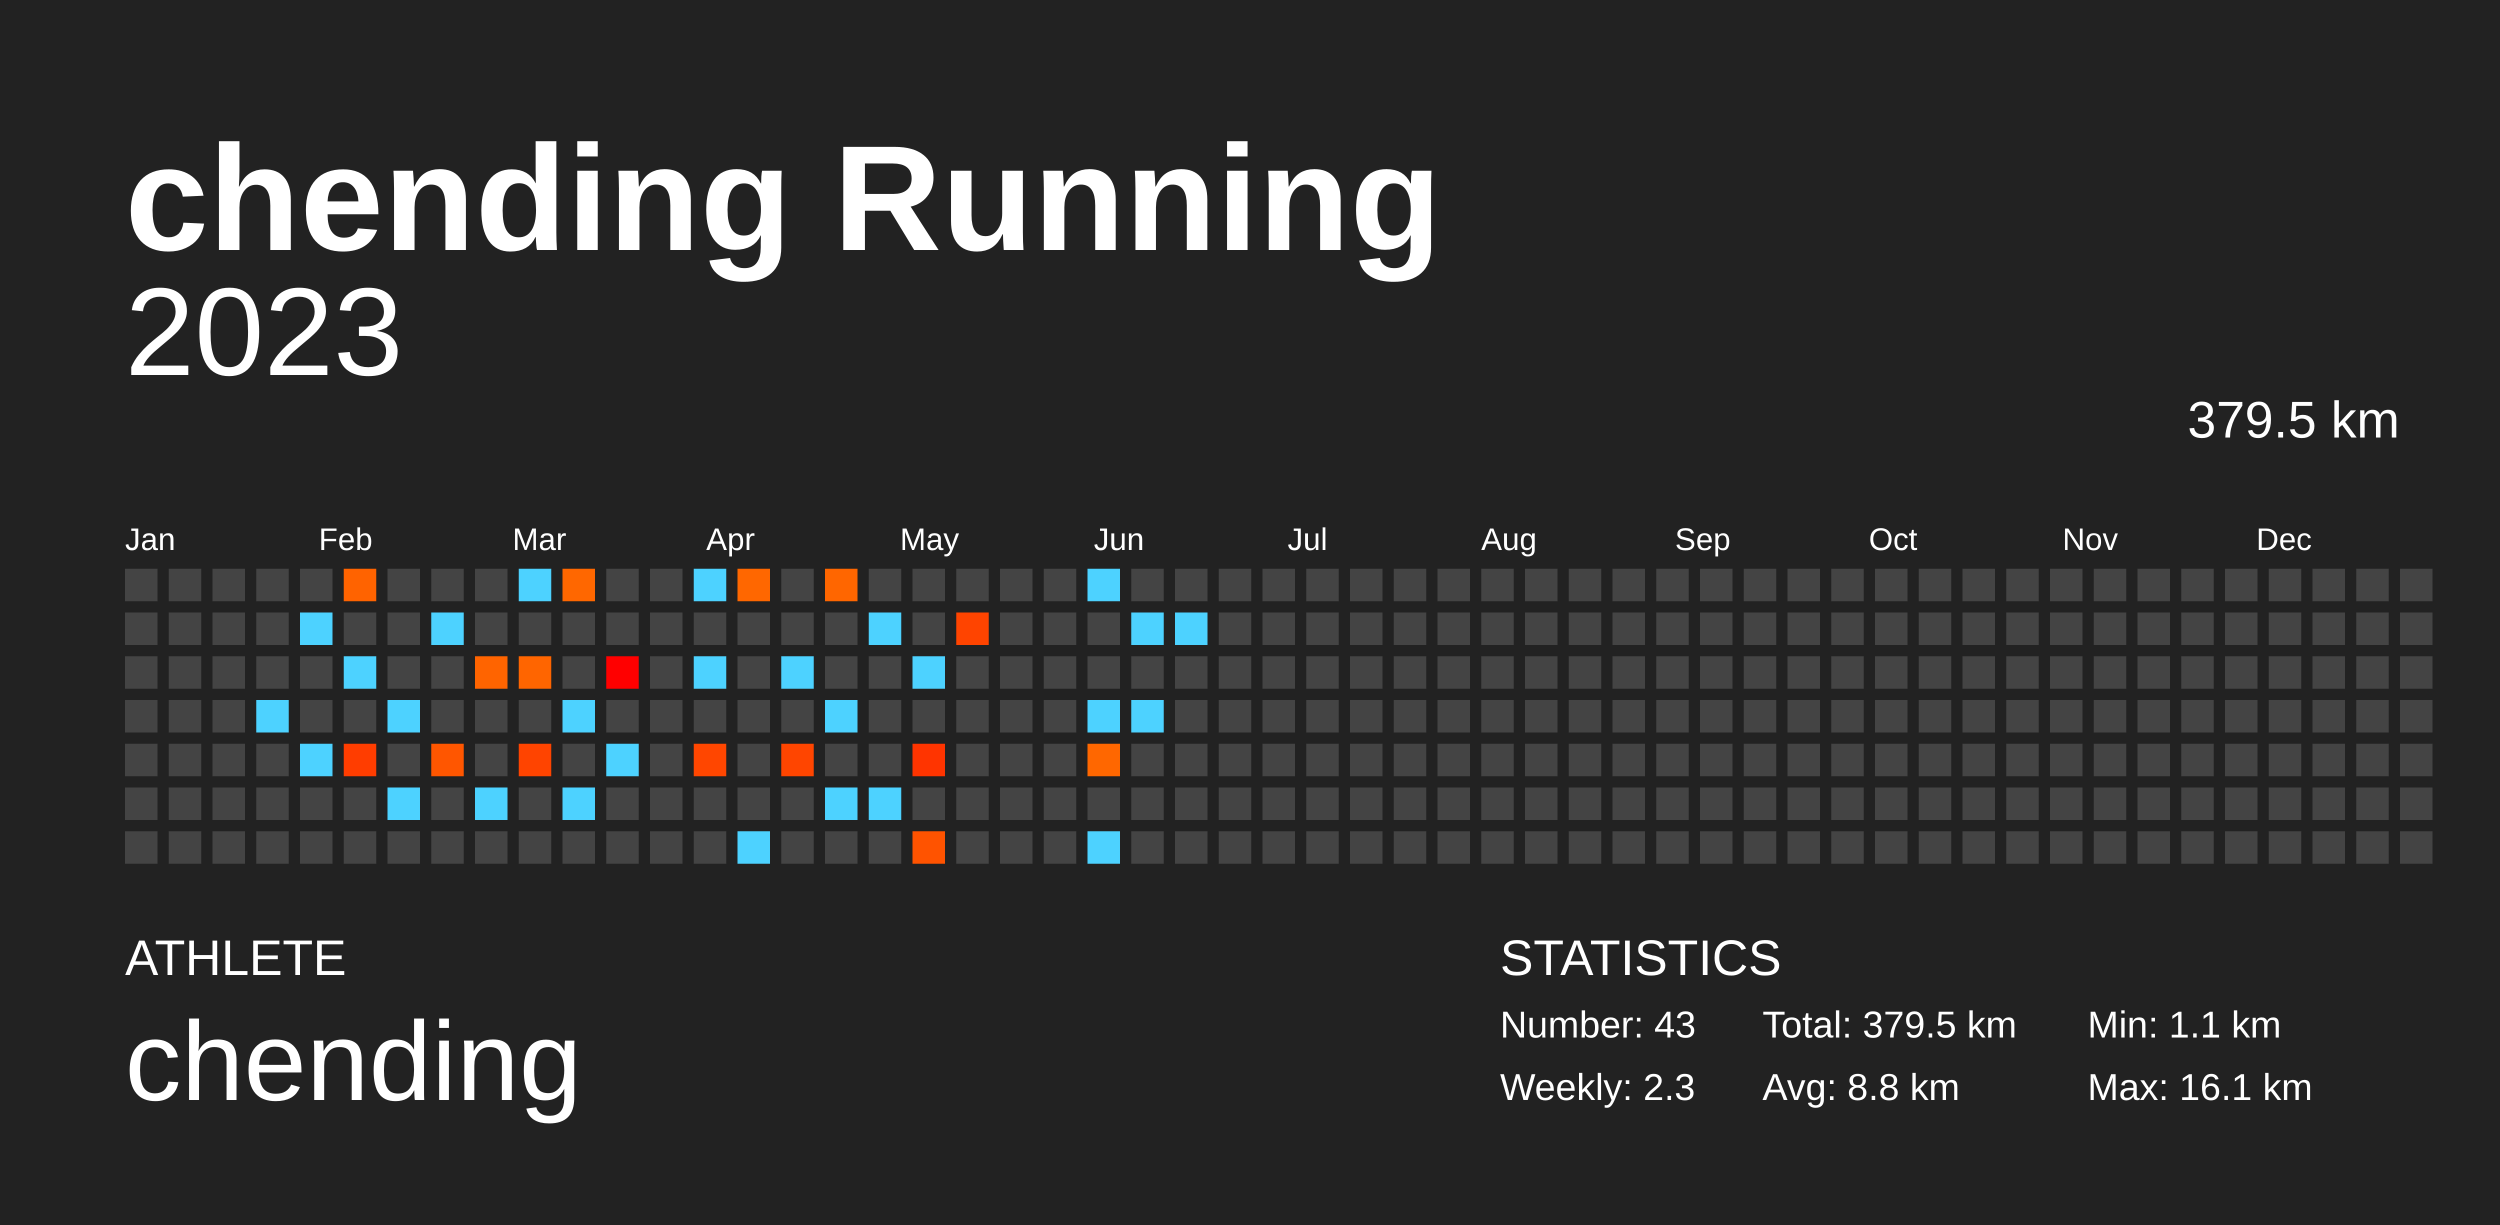
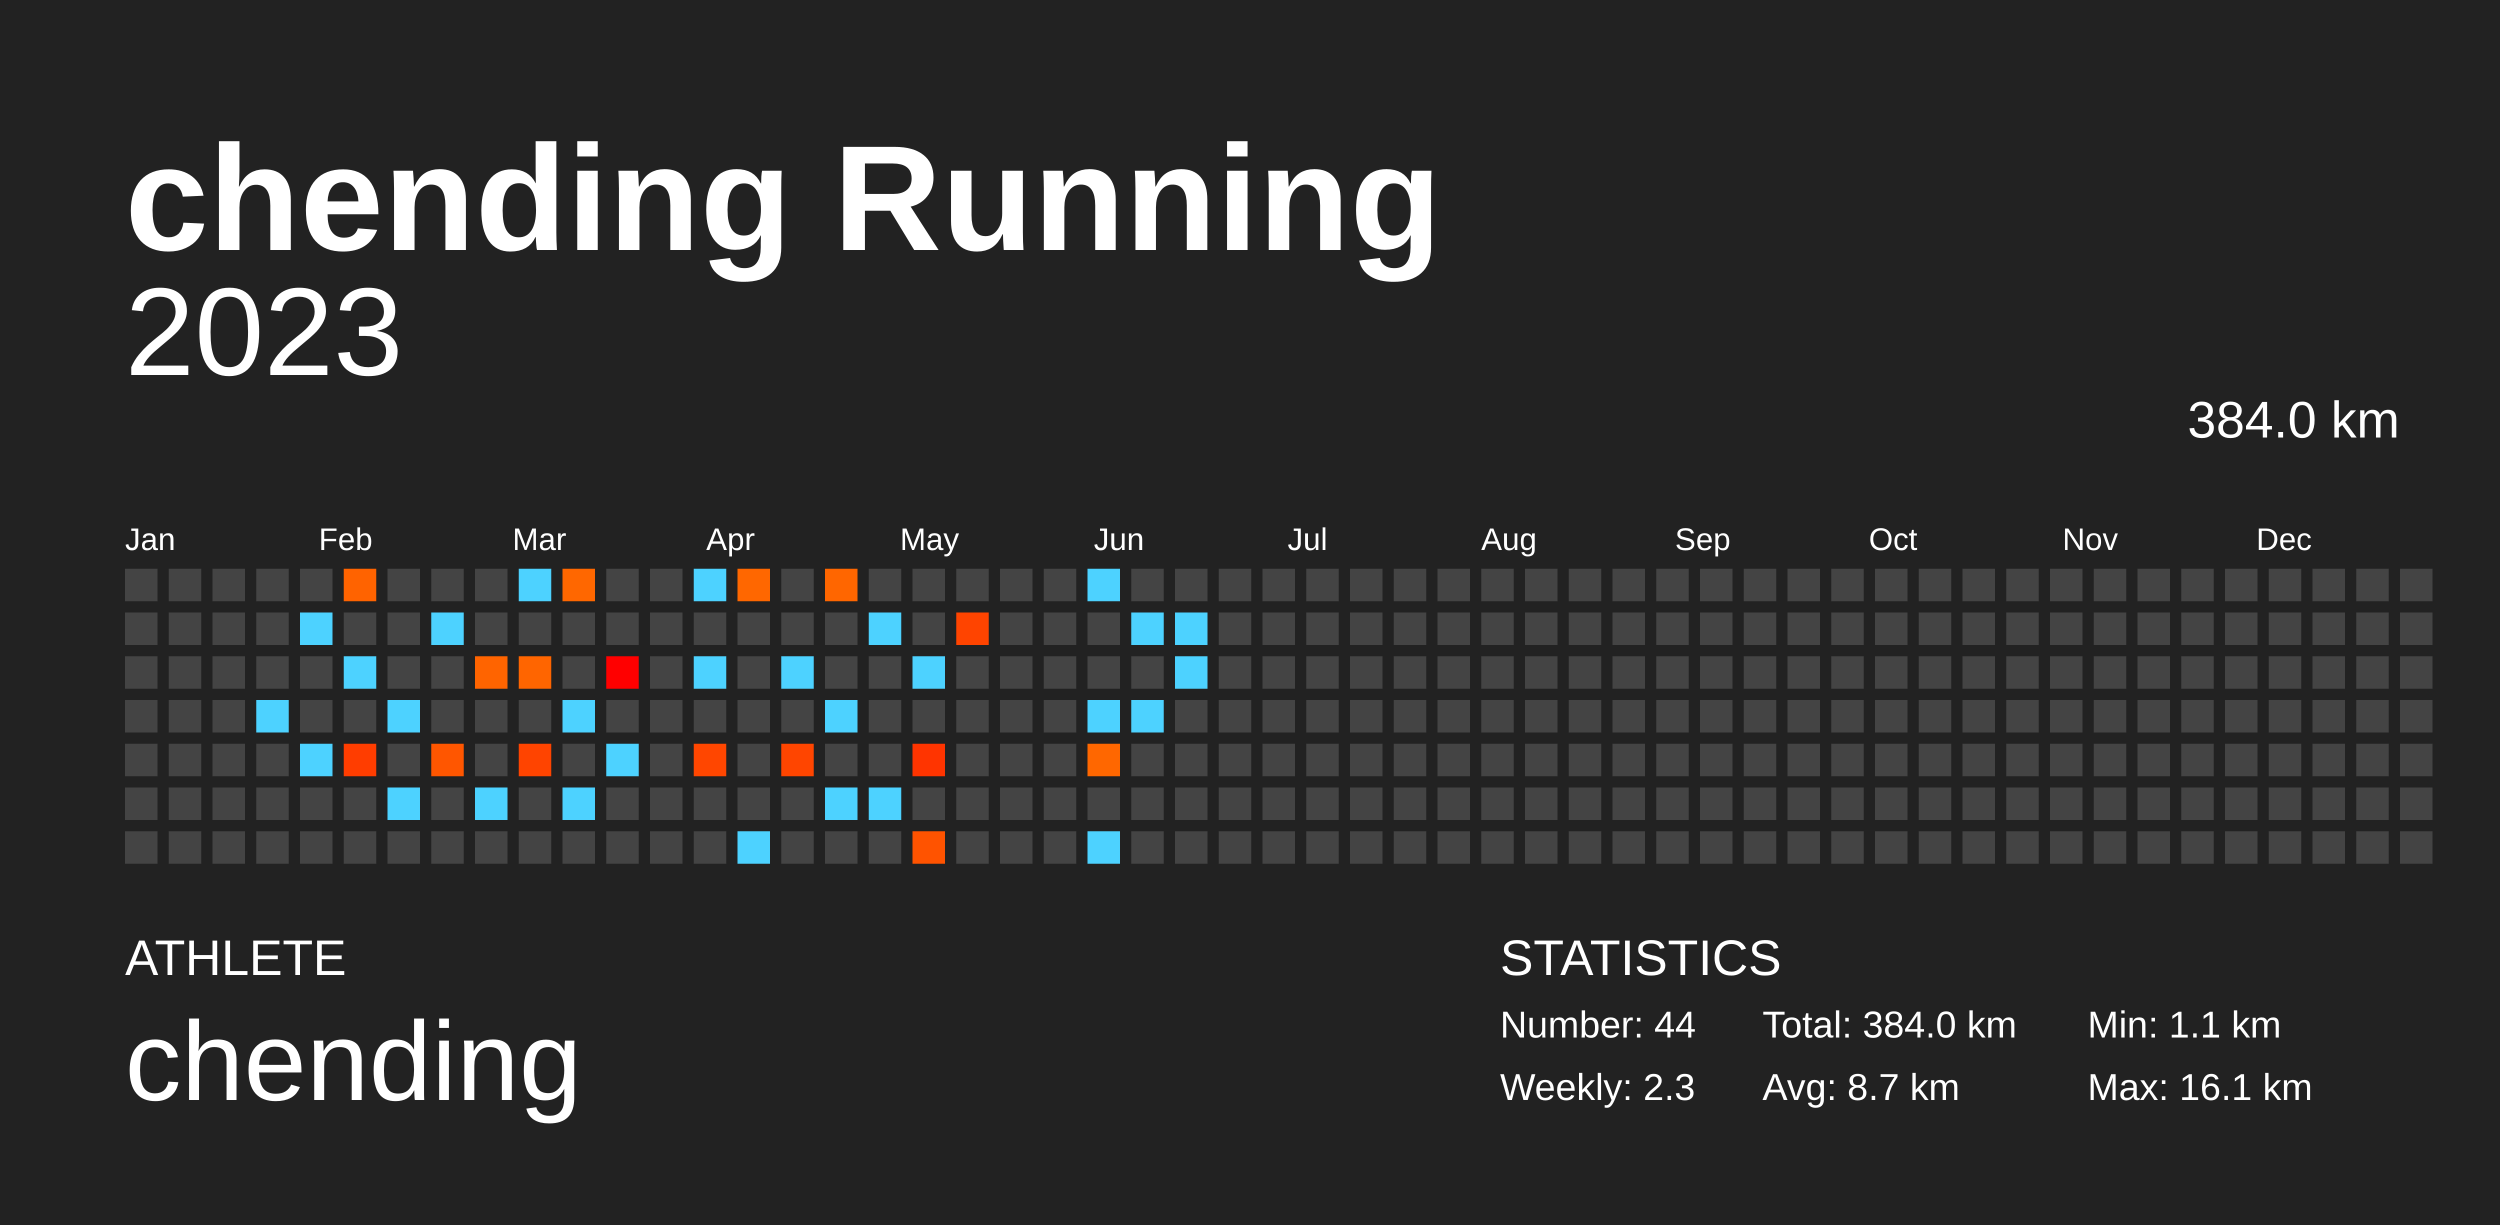
<svg xmlns="http://www.w3.org/2000/svg" baseProfile="full" height="98mm" version="1.1" viewBox="0,0,200,98" width="200mm">
  <defs />
  <rect fill="#222222" height="98" width="200" x="0" y="0" />
  <text fill="#FFFFFF" style="font-size:12px; font-family:Arial; font-weight:bold;" x="10" y="20">chending Running</text>
  <text fill="#FFFFFF" style="font-size:4px; font-family:Arial" x="10" y="78">ATHLETE</text>
  <text fill="#FFFFFF" style="font-size:9px; font-family:Arial" x="10" y="88">chending</text>
  <text fill="#FFFFFF" style="font-size:4px; font-family:Arial" x="120" y="78">STATISTICS</text>
-   <text fill="#FFFFFF" style="font-size:3px; font-family:Arial" x="120" y="83">Number: 43</text>
+   <text fill="#FFFFFF" style="font-size:3px; font-family:Arial" x="120" y="83">Number: 44</text>
  <text fill="#FFFFFF" style="font-size:3px; font-family:Arial" x="120" y="88">Weekly: 2.3</text>
-   <text fill="#FFFFFF" style="font-size:3px; font-family:Arial" x="141" y="83">Total: 379.5 km</text>
-   <text fill="#FFFFFF" style="font-size:3px; font-family:Arial" x="141" y="88">Avg: 8.8 km</text>
+   <text fill="#FFFFFF" style="font-size:3px; font-family:Arial" x="141" y="83">Total: 384.0 km</text>
+   <text fill="#FFFFFF" style="font-size:3px; font-family:Arial" x="141" y="88">Avg: 8.7 km</text>
  <text fill="#FFFFFF" style="font-size:3px; font-family:Arial" x="167" y="83">Min: 1.1 km</text>
  <text fill="#FFFFFF" style="font-size:3px; font-family:Arial" x="167" y="88">Max: 16.1 km</text>
  <text alignment-baseline="hanging" fill="#FFFFFF" style="font-size:10.0px; font-family:Arial;" x="10" y="30">2023</text>
-   <text alignment-baseline="hanging" fill="#FFFFFF" style="font-size:4.125px; font-family:Arial;" x="175" y="35">379.5 km</text>
+   <text alignment-baseline="hanging" fill="#FFFFFF" style="font-size:4.125px; font-family:Arial;" x="175" y="35">384.0 km</text>
  <text fill="#FFFFFF" style="font-size:2.5px; font-family:Arial" x="10.0" y="44">Jan</text>
  <text fill="#FFFFFF" style="font-size:2.5px; font-family:Arial" x="25.5" y="44">Feb</text>
  <text fill="#FFFFFF" style="font-size:2.5px; font-family:Arial" x="41.0" y="44">Mar</text>
  <text fill="#FFFFFF" style="font-size:2.5px; font-family:Arial" x="56.5" y="44">Apr</text>
  <text fill="#FFFFFF" style="font-size:2.5px; font-family:Arial" x="72.0" y="44">May</text>
  <text fill="#FFFFFF" style="font-size:2.5px; font-family:Arial" x="87.5" y="44">Jun</text>
  <text fill="#FFFFFF" style="font-size:2.5px; font-family:Arial" x="103.0" y="44">Jul</text>
  <text fill="#FFFFFF" style="font-size:2.5px; font-family:Arial" x="118.5" y="44">Aug</text>
  <text fill="#FFFFFF" style="font-size:2.5px; font-family:Arial" x="134.0" y="44">Sep</text>
  <text fill="#FFFFFF" style="font-size:2.5px; font-family:Arial" x="149.5" y="44">Oct</text>
  <text fill="#FFFFFF" style="font-size:2.5px; font-family:Arial" x="165.0" y="44">Nov</text>
  <text fill="#FFFFFF" style="font-size:2.5px; font-family:Arial" x="180.5" y="44">Dec</text>
  <rect fill="#444444" height="2.6" width="2.6" x="10.0" y="45.5" />
  <rect fill="#444444" height="2.6" width="2.6" x="10.0" y="49.0" />
  <rect fill="#444444" height="2.6" width="2.6" x="10.0" y="52.5" />
  <rect fill="#444444" height="2.6" width="2.6" x="10.0" y="56.0" />
  <rect fill="#444444" height="2.6" width="2.6" x="10.0" y="59.5" />
  <rect fill="#444444" height="2.6" width="2.6" x="10.0" y="63.0" />
  <rect fill="#444444" height="2.6" width="2.6" x="10.0" y="66.5" />
  <rect fill="#444444" height="2.6" width="2.6" x="13.5" y="45.5" />
  <rect fill="#444444" height="2.6" width="2.6" x="13.5" y="49.0" />
  <rect fill="#444444" height="2.6" width="2.6" x="13.5" y="52.5" />
  <rect fill="#444444" height="2.6" width="2.6" x="13.5" y="56.0" />
  <rect fill="#444444" height="2.6" width="2.6" x="13.5" y="59.5" />
  <rect fill="#444444" height="2.6" width="2.6" x="13.5" y="63.0" />
  <rect fill="#444444" height="2.6" width="2.6" x="13.5" y="66.5" />
  <rect fill="#444444" height="2.6" width="2.6" x="17.0" y="45.5" />
  <rect fill="#444444" height="2.6" width="2.6" x="17.0" y="49.0" />
  <rect fill="#444444" height="2.6" width="2.6" x="17.0" y="52.5" />
  <rect fill="#444444" height="2.6" width="2.6" x="17.0" y="56.0" />
  <rect fill="#444444" height="2.6" width="2.6" x="17.0" y="59.5" />
  <rect fill="#444444" height="2.6" width="2.6" x="17.0" y="63.0" />
  <rect fill="#444444" height="2.6" width="2.6" x="17.0" y="66.5" />
  <rect fill="#444444" height="2.6" width="2.6" x="20.5" y="45.5" />
  <rect fill="#444444" height="2.6" width="2.6" x="20.5" y="49.0" />
  <rect fill="#444444" height="2.6" width="2.6" x="20.5" y="52.5" />
  <rect fill="#4dd2ff" height="2.6" width="2.6" x="20.5" y="56.0" />
  <rect fill="#444444" height="2.6" width="2.6" x="20.5" y="59.5" />
  <rect fill="#444444" height="2.6" width="2.6" x="20.5" y="63.0" />
  <rect fill="#444444" height="2.6" width="2.6" x="20.5" y="66.5" />
  <rect fill="#444444" height="2.6" width="2.6" x="24.0" y="45.5" />
  <rect fill="#4dd2ff" height="2.6" width="2.6" x="24.0" y="49.0" />
  <rect fill="#444444" height="2.6" width="2.6" x="24.0" y="52.5" />
  <rect fill="#444444" height="2.6" width="2.6" x="24.0" y="56.0" />
  <rect fill="#4dd2ff" height="2.6" width="2.6" x="24.0" y="59.5" />
  <rect fill="#444444" height="2.6" width="2.6" x="24.0" y="63.0" />
  <rect fill="#444444" height="2.6" width="2.6" x="24.0" y="66.5" />
  <rect fill="#ff6300" height="2.6" width="2.6" x="27.5" y="45.5" />
  <rect fill="#444444" height="2.6" width="2.6" x="27.5" y="49.0" />
  <rect fill="#4dd2ff" height="2.6" width="2.6" x="27.5" y="52.5" />
  <rect fill="#444444" height="2.6" width="2.6" x="27.5" y="56.0" />
  <rect fill="#ff3d00" height="2.6" width="2.6" x="27.5" y="59.5" />
  <rect fill="#444444" height="2.6" width="2.6" x="27.5" y="63.0" />
  <rect fill="#444444" height="2.6" width="2.6" x="27.5" y="66.5" />
  <rect fill="#444444" height="2.6" width="2.6" x="31.0" y="45.5" />
  <rect fill="#444444" height="2.6" width="2.6" x="31.0" y="49.0" />
  <rect fill="#444444" height="2.6" width="2.6" x="31.0" y="52.5" />
  <rect fill="#4dd2ff" height="2.6" width="2.6" x="31.0" y="56.0" />
  <rect fill="#444444" height="2.6" width="2.6" x="31.0" y="59.5" />
  <rect fill="#4dd2ff" height="2.6" width="2.6" x="31.0" y="63.0" />
  <rect fill="#444444" height="2.6" width="2.6" x="31.0" y="66.5" />
  <rect fill="#444444" height="2.6" width="2.6" x="34.5" y="45.5" />
  <rect fill="#4dd2ff" height="2.6" width="2.6" x="34.5" y="49.0" />
  <rect fill="#444444" height="2.6" width="2.6" x="34.5" y="52.5" />
  <rect fill="#444444" height="2.6" width="2.6" x="34.5" y="56.0" />
  <rect fill="#ff5600" height="2.6" width="2.6" x="34.5" y="59.5" />
  <rect fill="#444444" height="2.6" width="2.6" x="34.5" y="63.0" />
  <rect fill="#444444" height="2.6" width="2.6" x="34.5" y="66.5" />
  <rect fill="#444444" height="2.6" width="2.6" x="38.0" y="45.5" />
  <rect fill="#444444" height="2.6" width="2.6" x="38.0" y="49.0" />
  <rect fill="#ff6400" height="2.6" width="2.6" x="38.0" y="52.5" />
  <rect fill="#444444" height="2.6" width="2.6" x="38.0" y="56.0" />
  <rect fill="#444444" height="2.6" width="2.6" x="38.0" y="59.5" />
  <rect fill="#4dd2ff" height="2.6" width="2.6" x="38.0" y="63.0" />
  <rect fill="#444444" height="2.6" width="2.6" x="38.0" y="66.5" />
  <rect fill="#4dd2ff" height="2.6" width="2.6" x="41.5" y="45.5" />
  <rect fill="#444444" height="2.6" width="2.6" x="41.5" y="49.0" />
  <rect fill="#ff6500" height="2.6" width="2.6" x="41.5" y="52.5" />
  <rect fill="#444444" height="2.6" width="2.6" x="41.5" y="56.0" />
  <rect fill="#ff4400" height="2.6" width="2.6" x="41.5" y="59.5" />
  <rect fill="#444444" height="2.6" width="2.6" x="41.5" y="63.0" />
  <rect fill="#444444" height="2.6" width="2.6" x="41.5" y="66.5" />
  <rect fill="#ff6700" height="2.6" width="2.6" x="45.0" y="45.5" />
  <rect fill="#444444" height="2.6" width="2.6" x="45.0" y="49.0" />
  <rect fill="#444444" height="2.6" width="2.6" x="45.0" y="52.5" />
  <rect fill="#4dd2ff" height="2.6" width="2.6" x="45.0" y="56.0" />
  <rect fill="#444444" height="2.6" width="2.6" x="45.0" y="59.5" />
  <rect fill="#4dd2ff" height="2.6" width="2.6" x="45.0" y="63.0" />
  <rect fill="#444444" height="2.6" width="2.6" x="45.0" y="66.5" />
  <rect fill="#444444" height="2.6" width="2.6" x="48.5" y="45.5" />
  <rect fill="#444444" height="2.6" width="2.6" x="48.5" y="49.0" />
  <rect fill="#ff0000" height="2.6" width="2.6" x="48.5" y="52.5" />
  <rect fill="#444444" height="2.6" width="2.6" x="48.5" y="56.0" />
  <rect fill="#4dd2ff" height="2.6" width="2.6" x="48.5" y="59.5" />
  <rect fill="#444444" height="2.6" width="2.6" x="48.5" y="63.0" />
  <rect fill="#444444" height="2.6" width="2.6" x="48.5" y="66.5" />
  <rect fill="#444444" height="2.6" width="2.6" x="52.0" y="45.5" />
  <rect fill="#444444" height="2.6" width="2.6" x="52.0" y="49.0" />
  <rect fill="#444444" height="2.6" width="2.6" x="52.0" y="52.5" />
  <rect fill="#444444" height="2.6" width="2.6" x="52.0" y="56.0" />
  <rect fill="#444444" height="2.6" width="2.6" x="52.0" y="59.5" />
  <rect fill="#444444" height="2.6" width="2.6" x="52.0" y="63.0" />
  <rect fill="#444444" height="2.6" width="2.6" x="52.0" y="66.5" />
  <rect fill="#4dd2ff" height="2.6" width="2.6" x="55.5" y="45.5" />
  <rect fill="#444444" height="2.6" width="2.6" x="55.5" y="49.0" />
  <rect fill="#4dd2ff" height="2.6" width="2.6" x="55.5" y="52.5" />
  <rect fill="#444444" height="2.6" width="2.6" x="55.5" y="56.0" />
  <rect fill="#ff4600" height="2.6" width="2.6" x="55.5" y="59.5" />
  <rect fill="#444444" height="2.6" width="2.6" x="55.5" y="63.0" />
  <rect fill="#444444" height="2.6" width="2.6" x="55.5" y="66.5" />
  <rect fill="#ff6700" height="2.6" width="2.6" x="59.0" y="45.5" />
  <rect fill="#444444" height="2.6" width="2.6" x="59.0" y="49.0" />
  <rect fill="#444444" height="2.6" width="2.6" x="59.0" y="52.5" />
  <rect fill="#444444" height="2.6" width="2.6" x="59.0" y="56.0" />
  <rect fill="#444444" height="2.6" width="2.6" x="59.0" y="59.5" />
  <rect fill="#444444" height="2.6" width="2.6" x="59.0" y="63.0" />
  <rect fill="#4dd2ff" height="2.6" width="2.6" x="59.0" y="66.5" />
  <rect fill="#444444" height="2.6" width="2.6" x="62.5" y="45.5" />
  <rect fill="#444444" height="2.6" width="2.6" x="62.5" y="49.0" />
  <rect fill="#4dd2ff" height="2.6" width="2.6" x="62.5" y="52.5" />
  <rect fill="#444444" height="2.6" width="2.6" x="62.5" y="56.0" />
  <rect fill="#ff4500" height="2.6" width="2.6" x="62.5" y="59.5" />
  <rect fill="#444444" height="2.6" width="2.6" x="62.5" y="63.0" />
  <rect fill="#444444" height="2.6" width="2.6" x="62.5" y="66.5" />
  <rect fill="#ff6600" height="2.6" width="2.6" x="66.0" y="45.5" />
  <rect fill="#444444" height="2.6" width="2.6" x="66.0" y="49.0" />
  <rect fill="#444444" height="2.6" width="2.6" x="66.0" y="52.5" />
  <rect fill="#4dd2ff" height="2.6" width="2.6" x="66.0" y="56.0" />
  <rect fill="#444444" height="2.6" width="2.6" x="66.0" y="59.5" />
  <rect fill="#4dd2ff" height="2.6" width="2.6" x="66.0" y="63.0" />
  <rect fill="#444444" height="2.6" width="2.6" x="66.0" y="66.5" />
  <rect fill="#444444" height="2.6" width="2.6" x="69.5" y="45.5" />
  <rect fill="#4dd2ff" height="2.6" width="2.6" x="69.5" y="49.0" />
  <rect fill="#444444" height="2.6" width="2.6" x="69.5" y="52.5" />
  <rect fill="#444444" height="2.6" width="2.6" x="69.5" y="56.0" />
  <rect fill="#444444" height="2.6" width="2.6" x="69.5" y="59.5" />
  <rect fill="#4dd2ff" height="2.6" width="2.6" x="69.5" y="63.0" />
  <rect fill="#444444" height="2.6" width="2.6" x="69.5" y="66.5" />
  <rect fill="#444444" height="2.6" width="2.6" x="73.0" y="45.5" />
  <rect fill="#444444" height="2.6" width="2.6" x="73.0" y="49.0" />
  <rect fill="#4dd2ff" height="2.6" width="2.6" x="73.0" y="52.5" />
  <rect fill="#444444" height="2.6" width="2.6" x="73.0" y="56.0" />
  <rect fill="#ff3400" height="2.6" width="2.6" x="73.0" y="59.5" />
  <rect fill="#444444" height="2.6" width="2.6" x="73.0" y="63.0" />
  <rect fill="#ff5300" height="2.6" width="2.6" x="73.0" y="66.5" />
  <rect fill="#444444" height="2.6" width="2.6" x="76.5" y="45.5" />
  <rect fill="#ff4400" height="2.6" width="2.6" x="76.5" y="49.0" />
  <rect fill="#444444" height="2.6" width="2.6" x="76.5" y="52.5" />
  <rect fill="#444444" height="2.6" width="2.6" x="76.5" y="56.0" />
  <rect fill="#444444" height="2.6" width="2.6" x="76.5" y="59.5" />
  <rect fill="#444444" height="2.6" width="2.6" x="76.5" y="63.0" />
  <rect fill="#444444" height="2.6" width="2.6" x="76.5" y="66.5" />
  <rect fill="#444444" height="2.6" width="2.6" x="80.0" y="45.5" />
  <rect fill="#444444" height="2.6" width="2.6" x="80.0" y="49.0" />
  <rect fill="#444444" height="2.6" width="2.6" x="80.0" y="52.5" />
  <rect fill="#444444" height="2.6" width="2.6" x="80.0" y="56.0" />
  <rect fill="#444444" height="2.6" width="2.6" x="80.0" y="59.5" />
  <rect fill="#444444" height="2.6" width="2.6" x="80.0" y="63.0" />
  <rect fill="#444444" height="2.6" width="2.6" x="80.0" y="66.5" />
  <rect fill="#444444" height="2.6" width="2.6" x="83.5" y="45.5" />
  <rect fill="#444444" height="2.6" width="2.6" x="83.5" y="49.0" />
  <rect fill="#444444" height="2.6" width="2.6" x="83.5" y="52.5" />
  <rect fill="#444444" height="2.6" width="2.6" x="83.5" y="56.0" />
  <rect fill="#444444" height="2.6" width="2.6" x="83.5" y="59.5" />
  <rect fill="#444444" height="2.6" width="2.6" x="83.5" y="63.0" />
  <rect fill="#444444" height="2.6" width="2.6" x="83.5" y="66.5" />
  <rect fill="#4dd2ff" height="2.6" width="2.6" x="87.0" y="45.5" />
  <rect fill="#444444" height="2.6" width="2.6" x="87.0" y="49.0" />
  <rect fill="#444444" height="2.6" width="2.6" x="87.0" y="52.5" />
  <rect fill="#4dd2ff" height="2.6" width="2.6" x="87.0" y="56.0" />
  <rect fill="#ff6700" height="2.6" width="2.6" x="87.0" y="59.5" />
  <rect fill="#444444" height="2.6" width="2.6" x="87.0" y="63.0" />
  <rect fill="#4dd2ff" height="2.6" width="2.6" x="87.0" y="66.5" />
  <rect fill="#444444" height="2.6" width="2.6" x="90.5" y="45.5" />
  <rect fill="#4dd2ff" height="2.6" width="2.6" x="90.5" y="49.0" />
  <rect fill="#444444" height="2.6" width="2.6" x="90.5" y="52.5" />
  <rect fill="#4dd2ff" height="2.6" width="2.6" x="90.5" y="56.0" />
  <rect fill="#444444" height="2.6" width="2.6" x="90.5" y="59.5" />
  <rect fill="#444444" height="2.6" width="2.6" x="90.5" y="63.0" />
  <rect fill="#444444" height="2.6" width="2.6" x="90.5" y="66.5" />
  <rect fill="#444444" height="2.6" width="2.6" x="94.0" y="45.5" />
  <rect fill="#4dd2ff" height="2.6" width="2.6" x="94.0" y="49.0" />
-   <rect fill="#444444" height="2.6" width="2.6" x="94.0" y="52.5" />
+   <rect fill="#4dd2ff" height="2.6" width="2.6" x="94.0" y="52.5" />
  <rect fill="#444444" height="2.6" width="2.6" x="94.0" y="56.0" />
  <rect fill="#444444" height="2.6" width="2.6" x="94.0" y="59.5" />
  <rect fill="#444444" height="2.6" width="2.6" x="94.0" y="63.0" />
  <rect fill="#444444" height="2.6" width="2.6" x="94.0" y="66.5" />
  <rect fill="#444444" height="2.6" width="2.6" x="97.5" y="45.5" />
  <rect fill="#444444" height="2.6" width="2.6" x="97.5" y="49.0" />
  <rect fill="#444444" height="2.6" width="2.6" x="97.5" y="52.5" />
  <rect fill="#444444" height="2.6" width="2.6" x="97.5" y="56.0" />
  <rect fill="#444444" height="2.6" width="2.6" x="97.5" y="59.5" />
  <rect fill="#444444" height="2.6" width="2.6" x="97.5" y="63.0" />
  <rect fill="#444444" height="2.6" width="2.6" x="97.5" y="66.5" />
  <rect fill="#444444" height="2.6" width="2.6" x="101.0" y="45.5" />
  <rect fill="#444444" height="2.6" width="2.6" x="101.0" y="49.0" />
  <rect fill="#444444" height="2.6" width="2.6" x="101.0" y="52.5" />
  <rect fill="#444444" height="2.6" width="2.6" x="101.0" y="56.0" />
  <rect fill="#444444" height="2.6" width="2.6" x="101.0" y="59.5" />
  <rect fill="#444444" height="2.6" width="2.6" x="101.0" y="63.0" />
  <rect fill="#444444" height="2.6" width="2.6" x="101.0" y="66.5" />
  <rect fill="#444444" height="2.6" width="2.6" x="104.5" y="45.5" />
  <rect fill="#444444" height="2.6" width="2.6" x="104.5" y="49.0" />
  <rect fill="#444444" height="2.6" width="2.6" x="104.5" y="52.5" />
  <rect fill="#444444" height="2.6" width="2.6" x="104.5" y="56.0" />
  <rect fill="#444444" height="2.6" width="2.6" x="104.5" y="59.5" />
  <rect fill="#444444" height="2.6" width="2.6" x="104.5" y="63.0" />
  <rect fill="#444444" height="2.6" width="2.6" x="104.5" y="66.5" />
  <rect fill="#444444" height="2.6" width="2.6" x="108.0" y="45.5" />
  <rect fill="#444444" height="2.6" width="2.6" x="108.0" y="49.0" />
  <rect fill="#444444" height="2.6" width="2.6" x="108.0" y="52.5" />
  <rect fill="#444444" height="2.6" width="2.6" x="108.0" y="56.0" />
  <rect fill="#444444" height="2.6" width="2.6" x="108.0" y="59.5" />
  <rect fill="#444444" height="2.6" width="2.6" x="108.0" y="63.0" />
  <rect fill="#444444" height="2.6" width="2.6" x="108.0" y="66.5" />
  <rect fill="#444444" height="2.6" width="2.6" x="111.5" y="45.5" />
  <rect fill="#444444" height="2.6" width="2.6" x="111.5" y="49.0" />
  <rect fill="#444444" height="2.6" width="2.6" x="111.5" y="52.5" />
  <rect fill="#444444" height="2.6" width="2.6" x="111.5" y="56.0" />
  <rect fill="#444444" height="2.6" width="2.6" x="111.5" y="59.5" />
  <rect fill="#444444" height="2.6" width="2.6" x="111.5" y="63.0" />
  <rect fill="#444444" height="2.6" width="2.6" x="111.5" y="66.5" />
  <rect fill="#444444" height="2.6" width="2.6" x="115.0" y="45.5" />
  <rect fill="#444444" height="2.6" width="2.6" x="115.0" y="49.0" />
  <rect fill="#444444" height="2.6" width="2.6" x="115.0" y="52.5" />
  <rect fill="#444444" height="2.6" width="2.6" x="115.0" y="56.0" />
  <rect fill="#444444" height="2.6" width="2.6" x="115.0" y="59.5" />
  <rect fill="#444444" height="2.6" width="2.6" x="115.0" y="63.0" />
  <rect fill="#444444" height="2.6" width="2.6" x="115.0" y="66.5" />
  <rect fill="#444444" height="2.6" width="2.6" x="118.5" y="45.5" />
  <rect fill="#444444" height="2.6" width="2.6" x="118.5" y="49.0" />
  <rect fill="#444444" height="2.6" width="2.6" x="118.5" y="52.5" />
  <rect fill="#444444" height="2.6" width="2.6" x="118.5" y="56.0" />
  <rect fill="#444444" height="2.6" width="2.6" x="118.5" y="59.5" />
  <rect fill="#444444" height="2.6" width="2.6" x="118.5" y="63.0" />
  <rect fill="#444444" height="2.6" width="2.6" x="118.5" y="66.5" />
  <rect fill="#444444" height="2.6" width="2.6" x="122.0" y="45.5" />
  <rect fill="#444444" height="2.6" width="2.6" x="122.0" y="49.0" />
  <rect fill="#444444" height="2.6" width="2.6" x="122.0" y="52.5" />
  <rect fill="#444444" height="2.6" width="2.6" x="122.0" y="56.0" />
  <rect fill="#444444" height="2.6" width="2.6" x="122.0" y="59.5" />
  <rect fill="#444444" height="2.6" width="2.6" x="122.0" y="63.0" />
  <rect fill="#444444" height="2.6" width="2.6" x="122.0" y="66.5" />
  <rect fill="#444444" height="2.6" width="2.6" x="125.5" y="45.5" />
  <rect fill="#444444" height="2.6" width="2.6" x="125.5" y="49.0" />
  <rect fill="#444444" height="2.6" width="2.6" x="125.5" y="52.5" />
  <rect fill="#444444" height="2.6" width="2.6" x="125.5" y="56.0" />
  <rect fill="#444444" height="2.6" width="2.6" x="125.5" y="59.5" />
  <rect fill="#444444" height="2.6" width="2.6" x="125.5" y="63.0" />
  <rect fill="#444444" height="2.6" width="2.6" x="125.5" y="66.5" />
  <rect fill="#444444" height="2.6" width="2.6" x="129.0" y="45.5" />
  <rect fill="#444444" height="2.6" width="2.6" x="129.0" y="49.0" />
  <rect fill="#444444" height="2.6" width="2.6" x="129.0" y="52.5" />
  <rect fill="#444444" height="2.6" width="2.6" x="129.0" y="56.0" />
  <rect fill="#444444" height="2.6" width="2.6" x="129.0" y="59.5" />
  <rect fill="#444444" height="2.6" width="2.6" x="129.0" y="63.0" />
  <rect fill="#444444" height="2.6" width="2.6" x="129.0" y="66.5" />
  <rect fill="#444444" height="2.6" width="2.6" x="132.5" y="45.5" />
  <rect fill="#444444" height="2.6" width="2.6" x="132.5" y="49.0" />
  <rect fill="#444444" height="2.6" width="2.6" x="132.5" y="52.5" />
  <rect fill="#444444" height="2.6" width="2.6" x="132.5" y="56.0" />
  <rect fill="#444444" height="2.6" width="2.6" x="132.5" y="59.5" />
  <rect fill="#444444" height="2.6" width="2.6" x="132.5" y="63.0" />
  <rect fill="#444444" height="2.6" width="2.6" x="132.5" y="66.5" />
  <rect fill="#444444" height="2.6" width="2.6" x="136.0" y="45.5" />
  <rect fill="#444444" height="2.6" width="2.6" x="136.0" y="49.0" />
  <rect fill="#444444" height="2.6" width="2.6" x="136.0" y="52.5" />
  <rect fill="#444444" height="2.6" width="2.6" x="136.0" y="56.0" />
  <rect fill="#444444" height="2.6" width="2.6" x="136.0" y="59.5" />
  <rect fill="#444444" height="2.6" width="2.6" x="136.0" y="63.0" />
  <rect fill="#444444" height="2.6" width="2.6" x="136.0" y="66.5" />
  <rect fill="#444444" height="2.6" width="2.6" x="139.5" y="45.5" />
  <rect fill="#444444" height="2.6" width="2.6" x="139.5" y="49.0" />
  <rect fill="#444444" height="2.6" width="2.6" x="139.5" y="52.5" />
  <rect fill="#444444" height="2.6" width="2.6" x="139.5" y="56.0" />
  <rect fill="#444444" height="2.6" width="2.6" x="139.5" y="59.5" />
  <rect fill="#444444" height="2.6" width="2.6" x="139.5" y="63.0" />
  <rect fill="#444444" height="2.6" width="2.6" x="139.5" y="66.5" />
  <rect fill="#444444" height="2.6" width="2.6" x="143.0" y="45.5" />
  <rect fill="#444444" height="2.6" width="2.6" x="143.0" y="49.0" />
  <rect fill="#444444" height="2.6" width="2.6" x="143.0" y="52.5" />
  <rect fill="#444444" height="2.6" width="2.6" x="143.0" y="56.0" />
  <rect fill="#444444" height="2.6" width="2.6" x="143.0" y="59.5" />
  <rect fill="#444444" height="2.6" width="2.6" x="143.0" y="63.0" />
  <rect fill="#444444" height="2.6" width="2.6" x="143.0" y="66.5" />
  <rect fill="#444444" height="2.6" width="2.6" x="146.5" y="45.5" />
  <rect fill="#444444" height="2.6" width="2.6" x="146.5" y="49.0" />
  <rect fill="#444444" height="2.6" width="2.6" x="146.5" y="52.5" />
  <rect fill="#444444" height="2.6" width="2.6" x="146.5" y="56.0" />
  <rect fill="#444444" height="2.6" width="2.6" x="146.5" y="59.5" />
  <rect fill="#444444" height="2.6" width="2.6" x="146.5" y="63.0" />
  <rect fill="#444444" height="2.6" width="2.6" x="146.5" y="66.5" />
  <rect fill="#444444" height="2.6" width="2.6" x="150.0" y="45.5" />
  <rect fill="#444444" height="2.6" width="2.6" x="150.0" y="49.0" />
  <rect fill="#444444" height="2.6" width="2.6" x="150.0" y="52.5" />
  <rect fill="#444444" height="2.6" width="2.6" x="150.0" y="56.0" />
  <rect fill="#444444" height="2.6" width="2.6" x="150.0" y="59.5" />
  <rect fill="#444444" height="2.6" width="2.6" x="150.0" y="63.0" />
  <rect fill="#444444" height="2.6" width="2.6" x="150.0" y="66.5" />
  <rect fill="#444444" height="2.6" width="2.6" x="153.5" y="45.5" />
  <rect fill="#444444" height="2.6" width="2.6" x="153.5" y="49.0" />
  <rect fill="#444444" height="2.6" width="2.6" x="153.5" y="52.5" />
  <rect fill="#444444" height="2.6" width="2.6" x="153.5" y="56.0" />
  <rect fill="#444444" height="2.6" width="2.6" x="153.5" y="59.5" />
  <rect fill="#444444" height="2.6" width="2.6" x="153.5" y="63.0" />
  <rect fill="#444444" height="2.6" width="2.6" x="153.5" y="66.5" />
  <rect fill="#444444" height="2.6" width="2.6" x="157.0" y="45.5" />
  <rect fill="#444444" height="2.6" width="2.6" x="157.0" y="49.0" />
  <rect fill="#444444" height="2.6" width="2.6" x="157.0" y="52.5" />
  <rect fill="#444444" height="2.6" width="2.6" x="157.0" y="56.0" />
  <rect fill="#444444" height="2.6" width="2.6" x="157.0" y="59.5" />
  <rect fill="#444444" height="2.6" width="2.6" x="157.0" y="63.0" />
  <rect fill="#444444" height="2.6" width="2.6" x="157.0" y="66.5" />
  <rect fill="#444444" height="2.6" width="2.6" x="160.5" y="45.5" />
  <rect fill="#444444" height="2.6" width="2.6" x="160.5" y="49.0" />
  <rect fill="#444444" height="2.6" width="2.6" x="160.5" y="52.5" />
  <rect fill="#444444" height="2.6" width="2.6" x="160.5" y="56.0" />
  <rect fill="#444444" height="2.6" width="2.6" x="160.5" y="59.5" />
  <rect fill="#444444" height="2.6" width="2.6" x="160.5" y="63.0" />
  <rect fill="#444444" height="2.6" width="2.6" x="160.5" y="66.5" />
  <rect fill="#444444" height="2.6" width="2.6" x="164.0" y="45.5" />
  <rect fill="#444444" height="2.6" width="2.6" x="164.0" y="49.0" />
  <rect fill="#444444" height="2.6" width="2.6" x="164.0" y="52.5" />
  <rect fill="#444444" height="2.6" width="2.6" x="164.0" y="56.0" />
  <rect fill="#444444" height="2.6" width="2.6" x="164.0" y="59.5" />
  <rect fill="#444444" height="2.6" width="2.6" x="164.0" y="63.0" />
  <rect fill="#444444" height="2.6" width="2.6" x="164.0" y="66.5" />
  <rect fill="#444444" height="2.6" width="2.6" x="167.5" y="45.5" />
  <rect fill="#444444" height="2.6" width="2.6" x="167.5" y="49.0" />
  <rect fill="#444444" height="2.6" width="2.6" x="167.5" y="52.5" />
  <rect fill="#444444" height="2.6" width="2.6" x="167.5" y="56.0" />
  <rect fill="#444444" height="2.6" width="2.6" x="167.5" y="59.5" />
  <rect fill="#444444" height="2.6" width="2.6" x="167.5" y="63.0" />
  <rect fill="#444444" height="2.6" width="2.6" x="167.5" y="66.5" />
  <rect fill="#444444" height="2.6" width="2.6" x="171.0" y="45.5" />
  <rect fill="#444444" height="2.6" width="2.6" x="171.0" y="49.0" />
  <rect fill="#444444" height="2.6" width="2.6" x="171.0" y="52.5" />
  <rect fill="#444444" height="2.6" width="2.6" x="171.0" y="56.0" />
  <rect fill="#444444" height="2.6" width="2.6" x="171.0" y="59.5" />
  <rect fill="#444444" height="2.6" width="2.6" x="171.0" y="63.0" />
  <rect fill="#444444" height="2.6" width="2.6" x="171.0" y="66.5" />
  <rect fill="#444444" height="2.6" width="2.6" x="174.5" y="45.5" />
  <rect fill="#444444" height="2.6" width="2.6" x="174.5" y="49.0" />
  <rect fill="#444444" height="2.6" width="2.6" x="174.5" y="52.5" />
  <rect fill="#444444" height="2.6" width="2.6" x="174.5" y="56.0" />
  <rect fill="#444444" height="2.6" width="2.6" x="174.5" y="59.5" />
  <rect fill="#444444" height="2.6" width="2.6" x="174.5" y="63.0" />
  <rect fill="#444444" height="2.6" width="2.6" x="174.5" y="66.5" />
  <rect fill="#444444" height="2.6" width="2.6" x="178.0" y="45.5" />
  <rect fill="#444444" height="2.6" width="2.6" x="178.0" y="49.0" />
  <rect fill="#444444" height="2.6" width="2.6" x="178.0" y="52.5" />
  <rect fill="#444444" height="2.6" width="2.6" x="178.0" y="56.0" />
  <rect fill="#444444" height="2.6" width="2.6" x="178.0" y="59.5" />
  <rect fill="#444444" height="2.6" width="2.6" x="178.0" y="63.0" />
  <rect fill="#444444" height="2.6" width="2.6" x="178.0" y="66.5" />
  <rect fill="#444444" height="2.6" width="2.6" x="181.5" y="45.5" />
  <rect fill="#444444" height="2.6" width="2.6" x="181.5" y="49.0" />
  <rect fill="#444444" height="2.6" width="2.6" x="181.5" y="52.5" />
  <rect fill="#444444" height="2.6" width="2.6" x="181.5" y="56.0" />
  <rect fill="#444444" height="2.6" width="2.6" x="181.5" y="59.5" />
  <rect fill="#444444" height="2.6" width="2.6" x="181.5" y="63.0" />
  <rect fill="#444444" height="2.6" width="2.6" x="181.5" y="66.5" />
  <rect fill="#444444" height="2.6" width="2.6" x="185.0" y="45.5" />
  <rect fill="#444444" height="2.6" width="2.6" x="185.0" y="49.0" />
  <rect fill="#444444" height="2.6" width="2.6" x="185.0" y="52.5" />
  <rect fill="#444444" height="2.6" width="2.6" x="185.0" y="56.0" />
  <rect fill="#444444" height="2.6" width="2.6" x="185.0" y="59.5" />
  <rect fill="#444444" height="2.6" width="2.6" x="185.0" y="63.0" />
  <rect fill="#444444" height="2.6" width="2.6" x="185.0" y="66.5" />
  <rect fill="#444444" height="2.6" width="2.6" x="188.5" y="45.5" />
  <rect fill="#444444" height="2.6" width="2.6" x="188.5" y="49.0" />
  <rect fill="#444444" height="2.6" width="2.6" x="188.5" y="52.5" />
  <rect fill="#444444" height="2.6" width="2.6" x="188.5" y="56.0" />
  <rect fill="#444444" height="2.6" width="2.6" x="188.5" y="59.5" />
  <rect fill="#444444" height="2.6" width="2.6" x="188.5" y="63.0" />
  <rect fill="#444444" height="2.6" width="2.6" x="188.5" y="66.5" />
  <rect fill="#444444" height="2.6" width="2.6" x="192.0" y="45.5" />
  <rect fill="#444444" height="2.6" width="2.6" x="192.0" y="49.0" />
  <rect fill="#444444" height="2.6" width="2.6" x="192.0" y="52.5" />
  <rect fill="#444444" height="2.6" width="2.6" x="192.0" y="56.0" />
  <rect fill="#444444" height="2.6" width="2.6" x="192.0" y="59.5" />
  <rect fill="#444444" height="2.6" width="2.6" x="192.0" y="63.0" />
  <rect fill="#444444" height="2.6" width="2.6" x="192.0" y="66.5" />
</svg>
